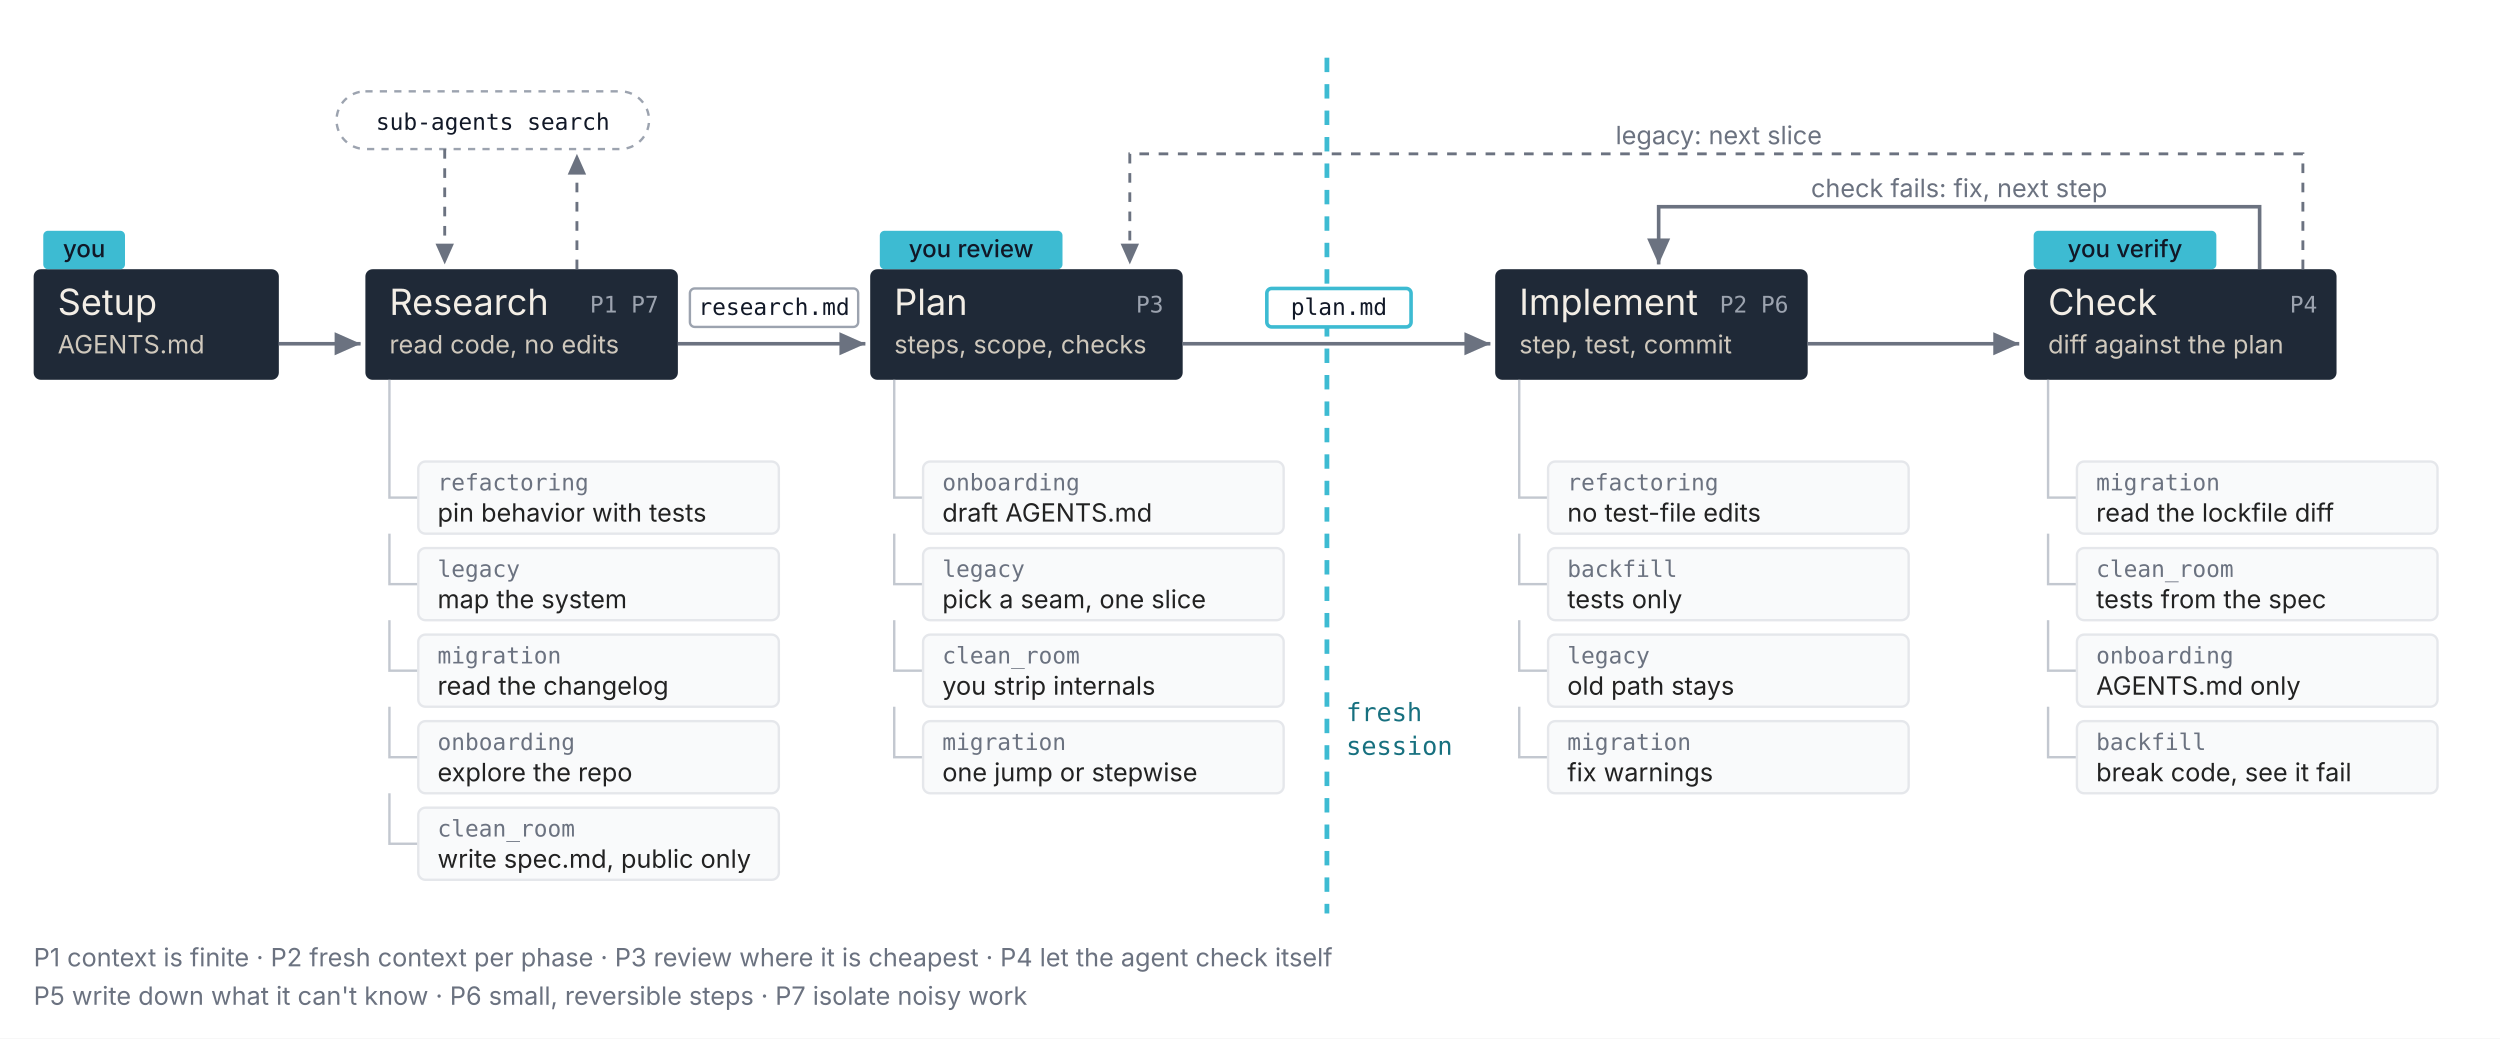
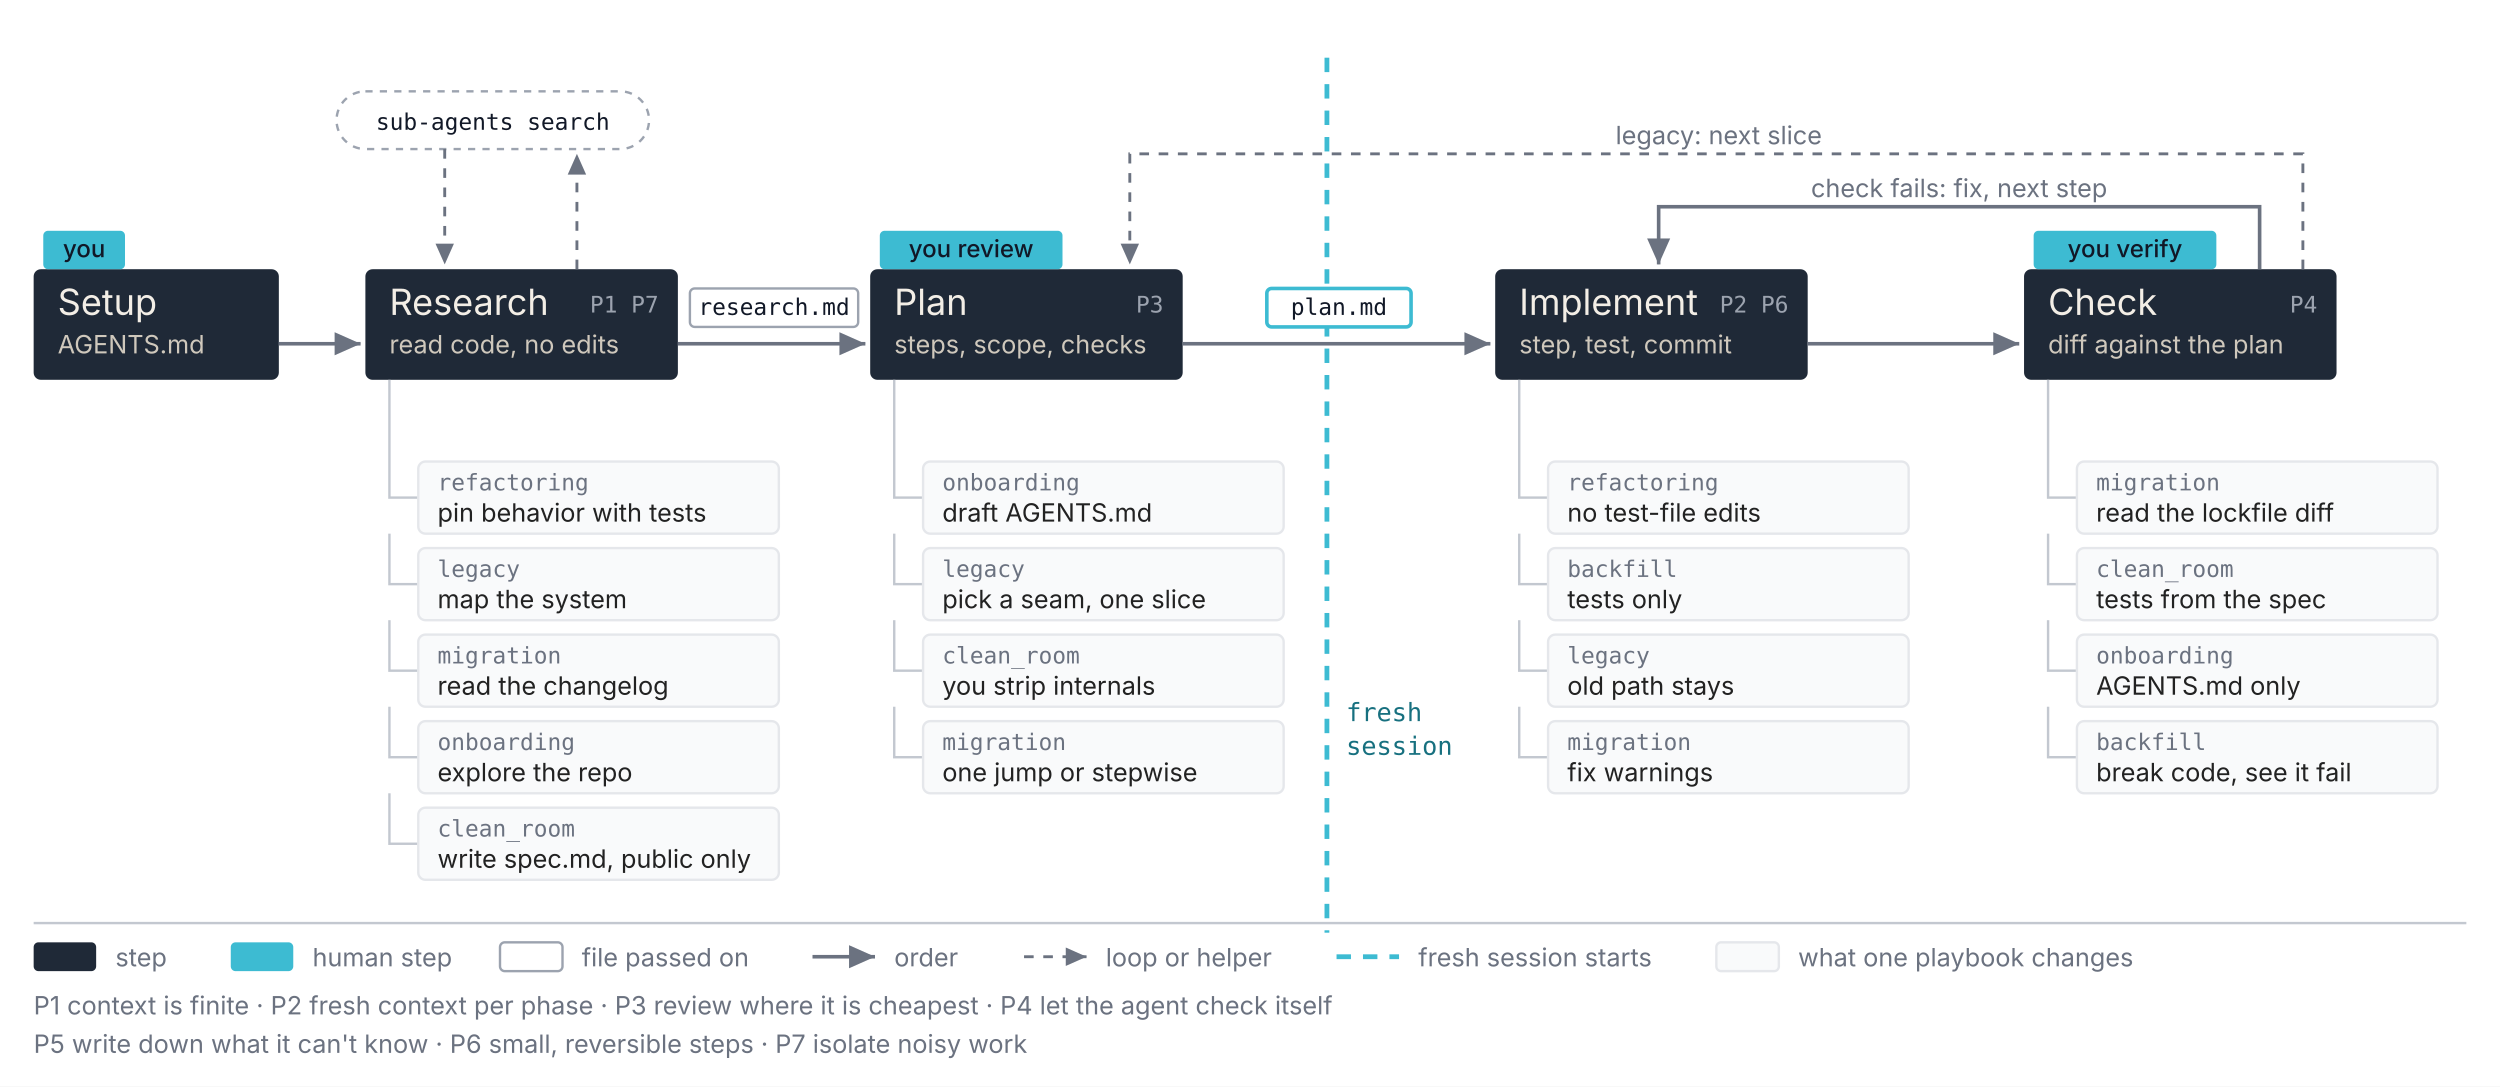
- <svg xmlns="http://www.w3.org/2000/svg" viewBox="0 0 1040 432" width="1040" height="432" role="img" aria-labelledby="t d">
+ <svg xmlns="http://www.w3.org/2000/svg" viewBox="0 0 1040 452" width="1040" height="452" role="img" aria-labelledby="t d">
  <style>
    .bg{fill:#ffffff}
    .node{fill:#1f2937}.nn{font:400 15px "Alata","Inter","Helvetica Neue",Arial,sans-serif;fill:#f3eee6}
    .nd{font:400 10.5px "Inter","Helvetica Neue",Arial,sans-serif;fill:#cfc8bc}.nt{font:400 9.5px "JetBrains Mono",ui-monospace,Menlo,Consolas,monospace;fill:#9ca3af}
    .pill{fill:#f9fafb;stroke:#e5e7eb;stroke-width:1}.pn{font:500 9.5px "JetBrains Mono",ui-monospace,Menlo,Consolas,monospace;fill:#6b7280}
    .pt{font:400 10.5px "Inter","Helvetica Neue",Arial,sans-serif;fill:#222222}
    .chip{fill:#ffffff;stroke:#9ca3af;stroke-width:1}.chipa{fill:#ffffff;stroke:#3dbbd2;stroke-width:1.5}
    .cm{font:400 9.5px "JetBrains Mono",ui-monospace,Menlo,Consolas,monospace;fill:#111827}
    .lbl{font:400 10.5px "Inter","Helvetica Neue",Arial,sans-serif;fill:#6b7280}
    .br{stroke:#c3c8d0;stroke-width:1;fill:none}
    .ln{stroke:#6b7280;stroke-width:1.5;fill:none}.lnd{stroke:#6b7280;stroke-width:1.2;stroke-dasharray:4 4;fill:none}
    .bnd{stroke:#3dbbd2;stroke-width:2;stroke-dasharray:6 5;fill:none}.bt{font:500 10.5px "JetBrains Mono",ui-monospace,Menlo,Consolas,monospace;fill:#17707f}
    .tab{fill:#3dbbd2}.tabt{font:500 10px "Inter","Helvetica Neue",Arial,sans-serif;fill:#111827}
    .ar{fill:#6b7280}
    @media (prefers-color-scheme: dark){
      .bg{fill:#262421}.node{fill:#1d1b19;stroke:#45413b;stroke-width:1}
      .pill{fill:#302d29;stroke:#45413b}.pn{fill:#a59e92}.pt{fill:#ddd6ca}
      .chip{fill:#262421;stroke:#857e73}.chipa{fill:#262421;stroke:#56c8dd}.cm{fill:#e6e0d6}
      .lbl{fill:#a59e92}.br{stroke:#5a554d}.ln,.lnd{stroke:#a59e92}.ar{fill:#a59e92}
      .bnd{stroke:#56c8dd}.bt{fill:#56c8dd}.tab{fill:#56c8dd}.tabt{fill:#262421}
    }
</style>
  <defs>
    <marker id="m" viewBox="0 0 10 10" refX="9" refY="5" markerWidth="8" markerHeight="8" orient="auto-start-reverse">
      <path d="M0 1 L9 5 L0 9 z" class="ar" />
    </marker>
  </defs>
-   <rect class="bg" width="1040" height="432" />
-   <line class="bnd" x1="552" y1="24" x2="552" y2="380" />
+   <rect class="bg" width="1040" height="452" />
+   <line class="bnd" x1="552" y1="24" x2="552" y2="388" />
  <text class="bt" x="560" y="300">fresh</text>
  <text class="bt" x="560" y="314">session</text>
  <rect class="node" x="14" y="112" width="102" height="46" rx="3" />
  <text class="nn" x="24" y="131">Setup</text>
  <text class="nt" x="108" y="130" text-anchor="end" />
  <text class="nd" x="24" y="147">AGENTS.md</text>
  <rect class="tab" x="18" y="96" width="34" height="16" rx="2" />
  <text class="tabt" x="35.0" y="107" text-anchor="middle">you</text>
  <rect class="node" x="152" y="112" width="130" height="46" rx="3" />
  <text class="nn" x="162" y="131">Research</text>
  <text class="nt" x="274" y="130" text-anchor="end">P1 P7</text>
  <text class="nd" x="162" y="147">read code, no edits</text>
  <rect class="node" x="362" y="112" width="130" height="46" rx="3" />
  <text class="nn" x="372" y="131">Plan</text>
  <text class="nt" x="484" y="130" text-anchor="end">P3</text>
  <text class="nd" x="372" y="147">steps, scope, checks</text>
  <rect class="tab" x="366" y="96" width="76" height="16" rx="2" />
  <text class="tabt" x="404.0" y="107" text-anchor="middle">you review</text>
  <rect class="node" x="622" y="112" width="130" height="46" rx="3" />
  <text class="nn" x="632" y="131">Implement</text>
  <text class="nt" x="744" y="130" text-anchor="end">P2 P6</text>
  <text class="nd" x="632" y="147">step, test, commit</text>
  <rect class="node" x="842" y="112" width="130" height="46" rx="3" />
  <text class="nn" x="852" y="131">Check</text>
  <text class="nt" x="964" y="130" text-anchor="end">P4</text>
  <text class="nd" x="852" y="147">diff against the plan</text>
  <rect class="tab" x="846" y="96" width="76" height="16" rx="2" />
  <text class="tabt" x="884.0" y="107" text-anchor="middle">you verify</text>
  <line class="ln" x1="116" y1="143" x2="150" y2="143" marker-end="url(#m)" />
  <line class="ln" x1="282" y1="143" x2="360" y2="143" marker-end="url(#m)" />
  <line class="ln" x1="492" y1="143" x2="620" y2="143" marker-end="url(#m)" />
  <line class="ln" x1="752" y1="143" x2="840" y2="143" marker-end="url(#m)" />
  <rect class="chip" x="287" y="120" width="70" height="16" rx="2" />
  <text class="cm" x="322" y="131" text-anchor="middle">research.md</text>
  <rect class="chipa" x="527" y="120" width="60" height="16" rx="2" />
  <text class="cm" x="557" y="131" text-anchor="middle">plan.md</text>
  <path class="ln" d="M940 112 V86 H690 V110" marker-end="url(#m)" />
  <text class="lbl" x="815" y="82" text-anchor="middle">check fails: fix, next step</text>
  <path class="lnd" d="M958 112 V64 H470 V110" marker-end="url(#m)" />
  <text class="lbl" x="715" y="60" text-anchor="middle">legacy: next slice</text>
  <rect class="chip" x="140" y="38" width="130" height="24" rx="12" style="stroke-dasharray:3 3" />
  <text class="cm" x="205" y="54" text-anchor="middle">sub-agents search</text>
  <path class="lnd" d="M185 62 V110" marker-end="url(#m)" />
  <path class="lnd" d="M240 112 V64" marker-end="url(#m)" />
  <path class="br" d="M162 158 V207 H174" />
  <rect class="pill" x="174" y="192" width="150" height="30" rx="3" />
  <text class="pn" x="182" y="204">refactoring</text>
  <text class="pt" x="182" y="217">pin behavior with tests</text>
  <path class="br" d="M162 222 V243 H174" />
  <rect class="pill" x="174" y="228" width="150" height="30" rx="3" />
  <text class="pn" x="182" y="240">legacy</text>
  <text class="pt" x="182" y="253">map the system</text>
  <path class="br" d="M162 258 V279 H174" />
  <rect class="pill" x="174" y="264" width="150" height="30" rx="3" />
  <text class="pn" x="182" y="276">migration</text>
  <text class="pt" x="182" y="289">read the changelog</text>
  <path class="br" d="M162 294 V315 H174" />
  <rect class="pill" x="174" y="300" width="150" height="30" rx="3" />
  <text class="pn" x="182" y="312">onboarding</text>
  <text class="pt" x="182" y="325">explore the repo</text>
  <path class="br" d="M162 330 V351 H174" />
  <rect class="pill" x="174" y="336" width="150" height="30" rx="3" />
  <text class="pn" x="182" y="348">clean_room</text>
  <text class="pt" x="182" y="361">write spec.md, public only</text>
  <path class="br" d="M372 158 V207 H384" />
  <rect class="pill" x="384" y="192" width="150" height="30" rx="3" />
  <text class="pn" x="392" y="204">onboarding</text>
  <text class="pt" x="392" y="217">draft AGENTS.md</text>
  <path class="br" d="M372 222 V243 H384" />
  <rect class="pill" x="384" y="228" width="150" height="30" rx="3" />
  <text class="pn" x="392" y="240">legacy</text>
  <text class="pt" x="392" y="253">pick a seam, one slice</text>
  <path class="br" d="M372 258 V279 H384" />
  <rect class="pill" x="384" y="264" width="150" height="30" rx="3" />
  <text class="pn" x="392" y="276">clean_room</text>
  <text class="pt" x="392" y="289">you strip internals</text>
  <path class="br" d="M372 294 V315 H384" />
  <rect class="pill" x="384" y="300" width="150" height="30" rx="3" />
  <text class="pn" x="392" y="312">migration</text>
  <text class="pt" x="392" y="325">one jump or stepwise</text>
  <path class="br" d="M632 158 V207 H644" />
  <rect class="pill" x="644" y="192" width="150" height="30" rx="3" />
  <text class="pn" x="652" y="204">refactoring</text>
  <text class="pt" x="652" y="217">no test-file edits</text>
  <path class="br" d="M632 222 V243 H644" />
  <rect class="pill" x="644" y="228" width="150" height="30" rx="3" />
  <text class="pn" x="652" y="240">backfill</text>
  <text class="pt" x="652" y="253">tests only</text>
  <path class="br" d="M632 258 V279 H644" />
  <rect class="pill" x="644" y="264" width="150" height="30" rx="3" />
  <text class="pn" x="652" y="276">legacy</text>
  <text class="pt" x="652" y="289">old path stays</text>
  <path class="br" d="M632 294 V315 H644" />
  <rect class="pill" x="644" y="300" width="150" height="30" rx="3" />
  <text class="pn" x="652" y="312">migration</text>
  <text class="pt" x="652" y="325">fix warnings</text>
  <path class="br" d="M852 158 V207 H864" />
  <rect class="pill" x="864" y="192" width="150" height="30" rx="3" />
  <text class="pn" x="872" y="204">migration</text>
  <text class="pt" x="872" y="217">read the lockfile diff</text>
  <path class="br" d="M852 222 V243 H864" />
  <rect class="pill" x="864" y="228" width="150" height="30" rx="3" />
  <text class="pn" x="872" y="240">clean_room</text>
  <text class="pt" x="872" y="253">tests from the spec</text>
  <path class="br" d="M852 258 V279 H864" />
  <rect class="pill" x="864" y="264" width="150" height="30" rx="3" />
  <text class="pn" x="872" y="276">onboarding</text>
  <text class="pt" x="872" y="289">AGENTS.md only</text>
  <path class="br" d="M852 294 V315 H864" />
  <rect class="pill" x="864" y="300" width="150" height="30" rx="3" />
  <text class="pn" x="872" y="312">backfill</text>
  <text class="pt" x="872" y="325">break code, see it fail</text>
-   <text class="lbl" x="14" y="402">P1 context is finite · P2 fresh context per phase · P3 review where it is cheapest · P4 let the agent check itself</text>
-   <text class="lbl" x="14" y="418">P5 write down what it can't know · P6 small, reversible steps · P7 isolate noisy work</text>
+   <line class="br" x1="14" y1="384" x2="1026" y2="384" />
+   <rect class="node" x="14" y="392" width="26" height="12" rx="2" />
+   <text class="lbl" x="48" y="402">step</text>
+   <rect class="tab" x="96" y="392" width="26" height="12" rx="2" />
+   <text class="lbl" x="130" y="402">human step</text>
+   <rect class="chip" x="208" y="392" width="26" height="12" rx="2" />
+   <text class="lbl" x="242" y="402">file passed on</text>
+   <line class="ln" x1="338" y1="398" x2="364" y2="398" marker-end="url(#m)" />
+   <text class="lbl" x="372" y="402">order</text>
+   <line class="lnd" x1="426" y1="398" x2="452" y2="398" marker-end="url(#m)" />
+   <text class="lbl" x="460" y="402">loop or helper</text>
+   <line class="bnd" x1="556" y1="398" x2="582" y2="398" />
+   <text class="lbl" x="590" y="402">fresh session starts</text>
+   <rect class="pill" x="714" y="392" width="26" height="12" rx="2" />
+   <text class="lbl" x="748" y="402">what one playbook changes</text>
+   <text class="lbl" x="14" y="422">P1 context is finite · P2 fresh context per phase · P3 review where it is cheapest · P4 let the agent check itself</text>
+   <text class="lbl" x="14" y="438">P5 write down what it can't know · P6 small, reversible steps · P7 isolate noisy work</text>
</svg>
